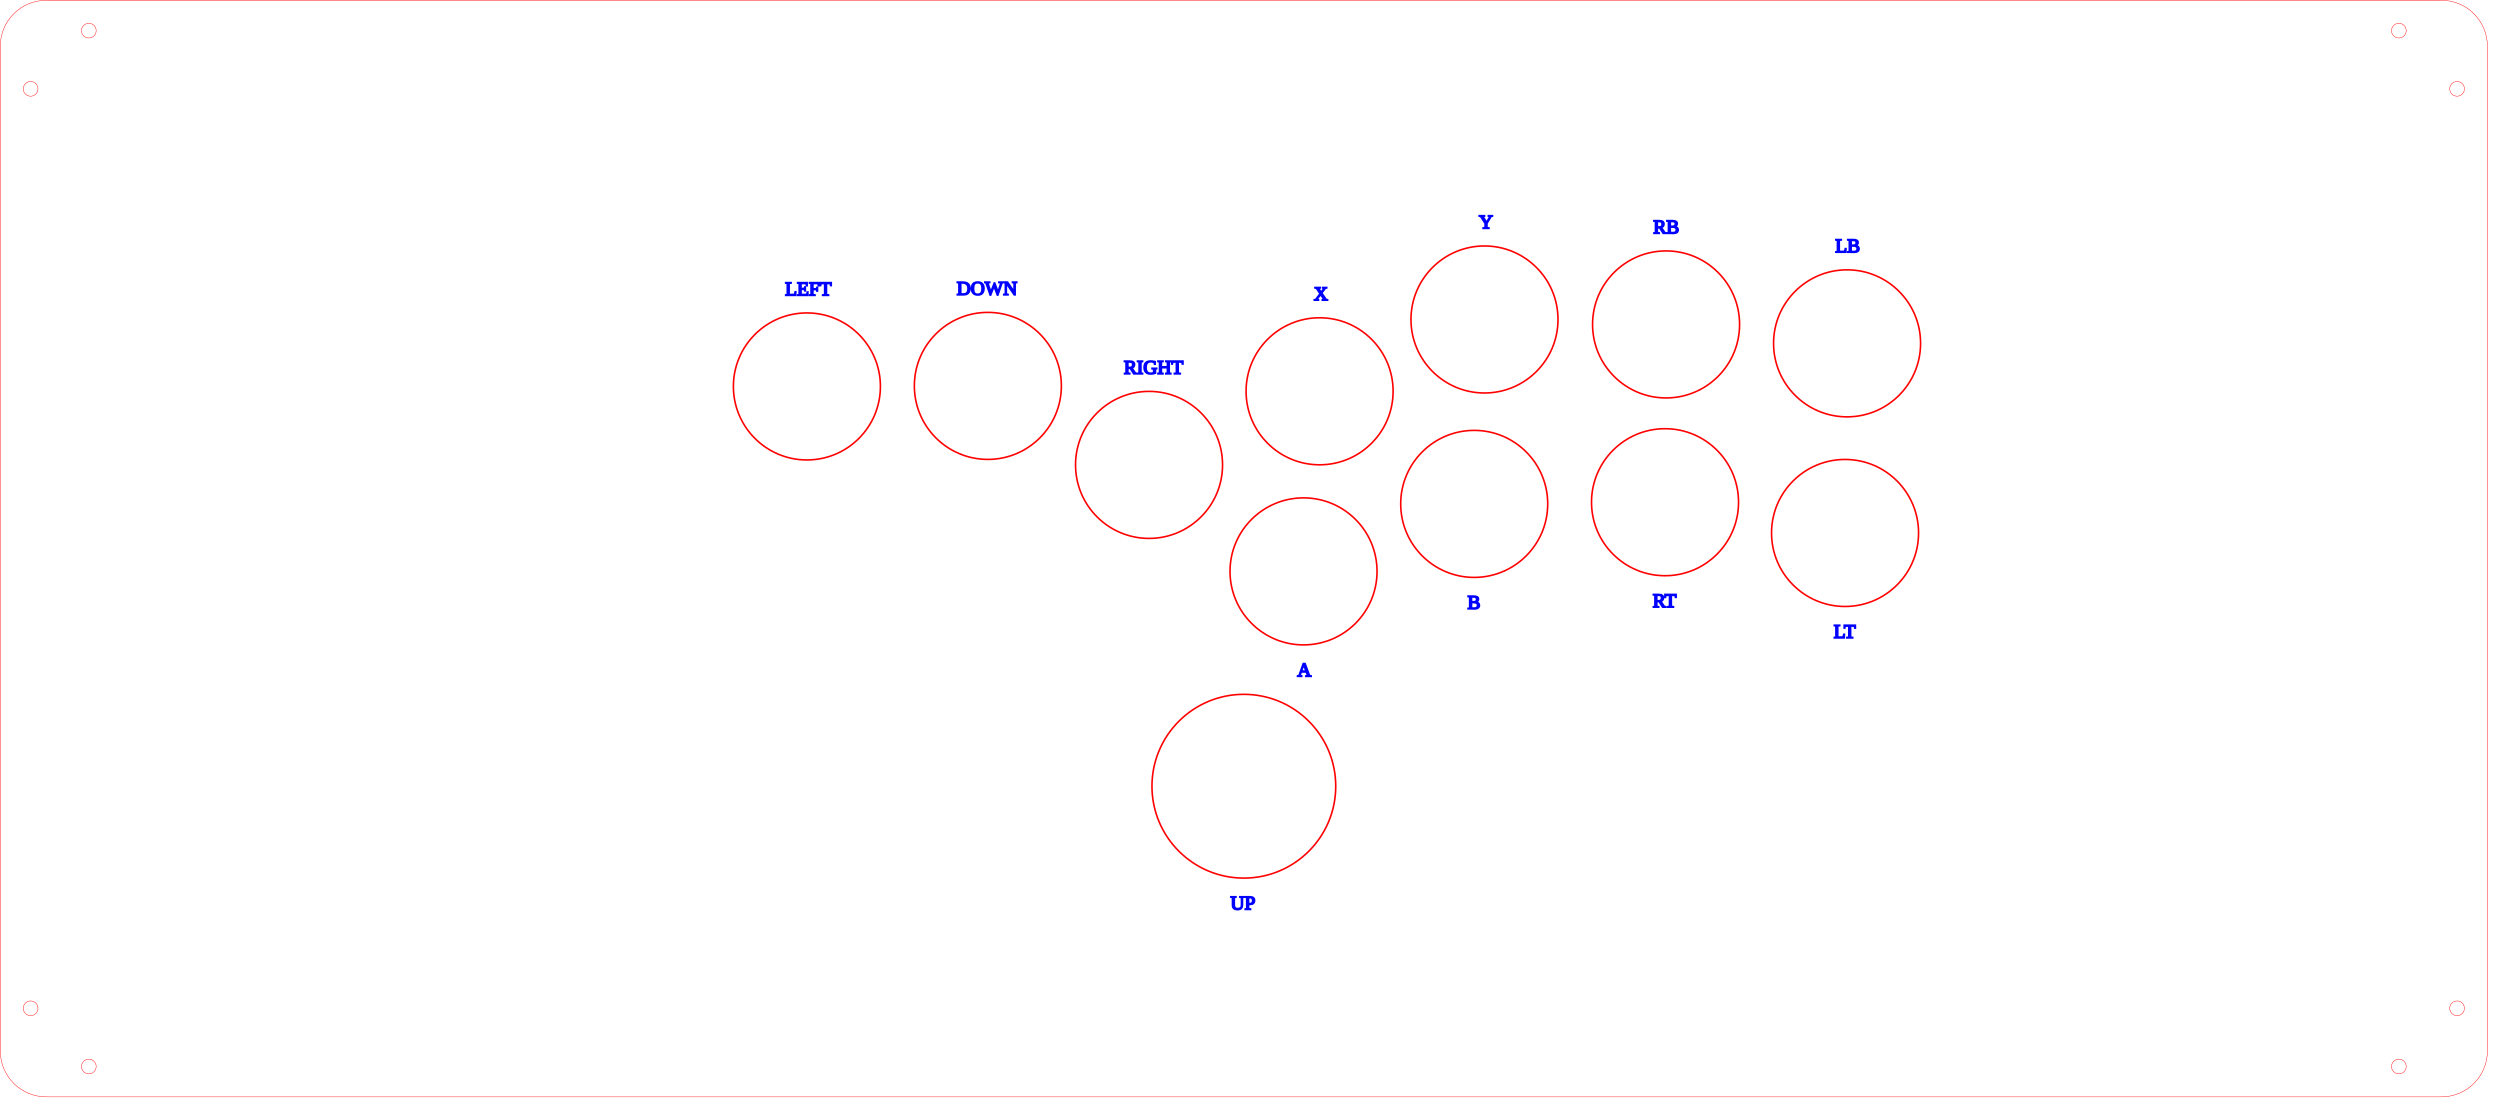
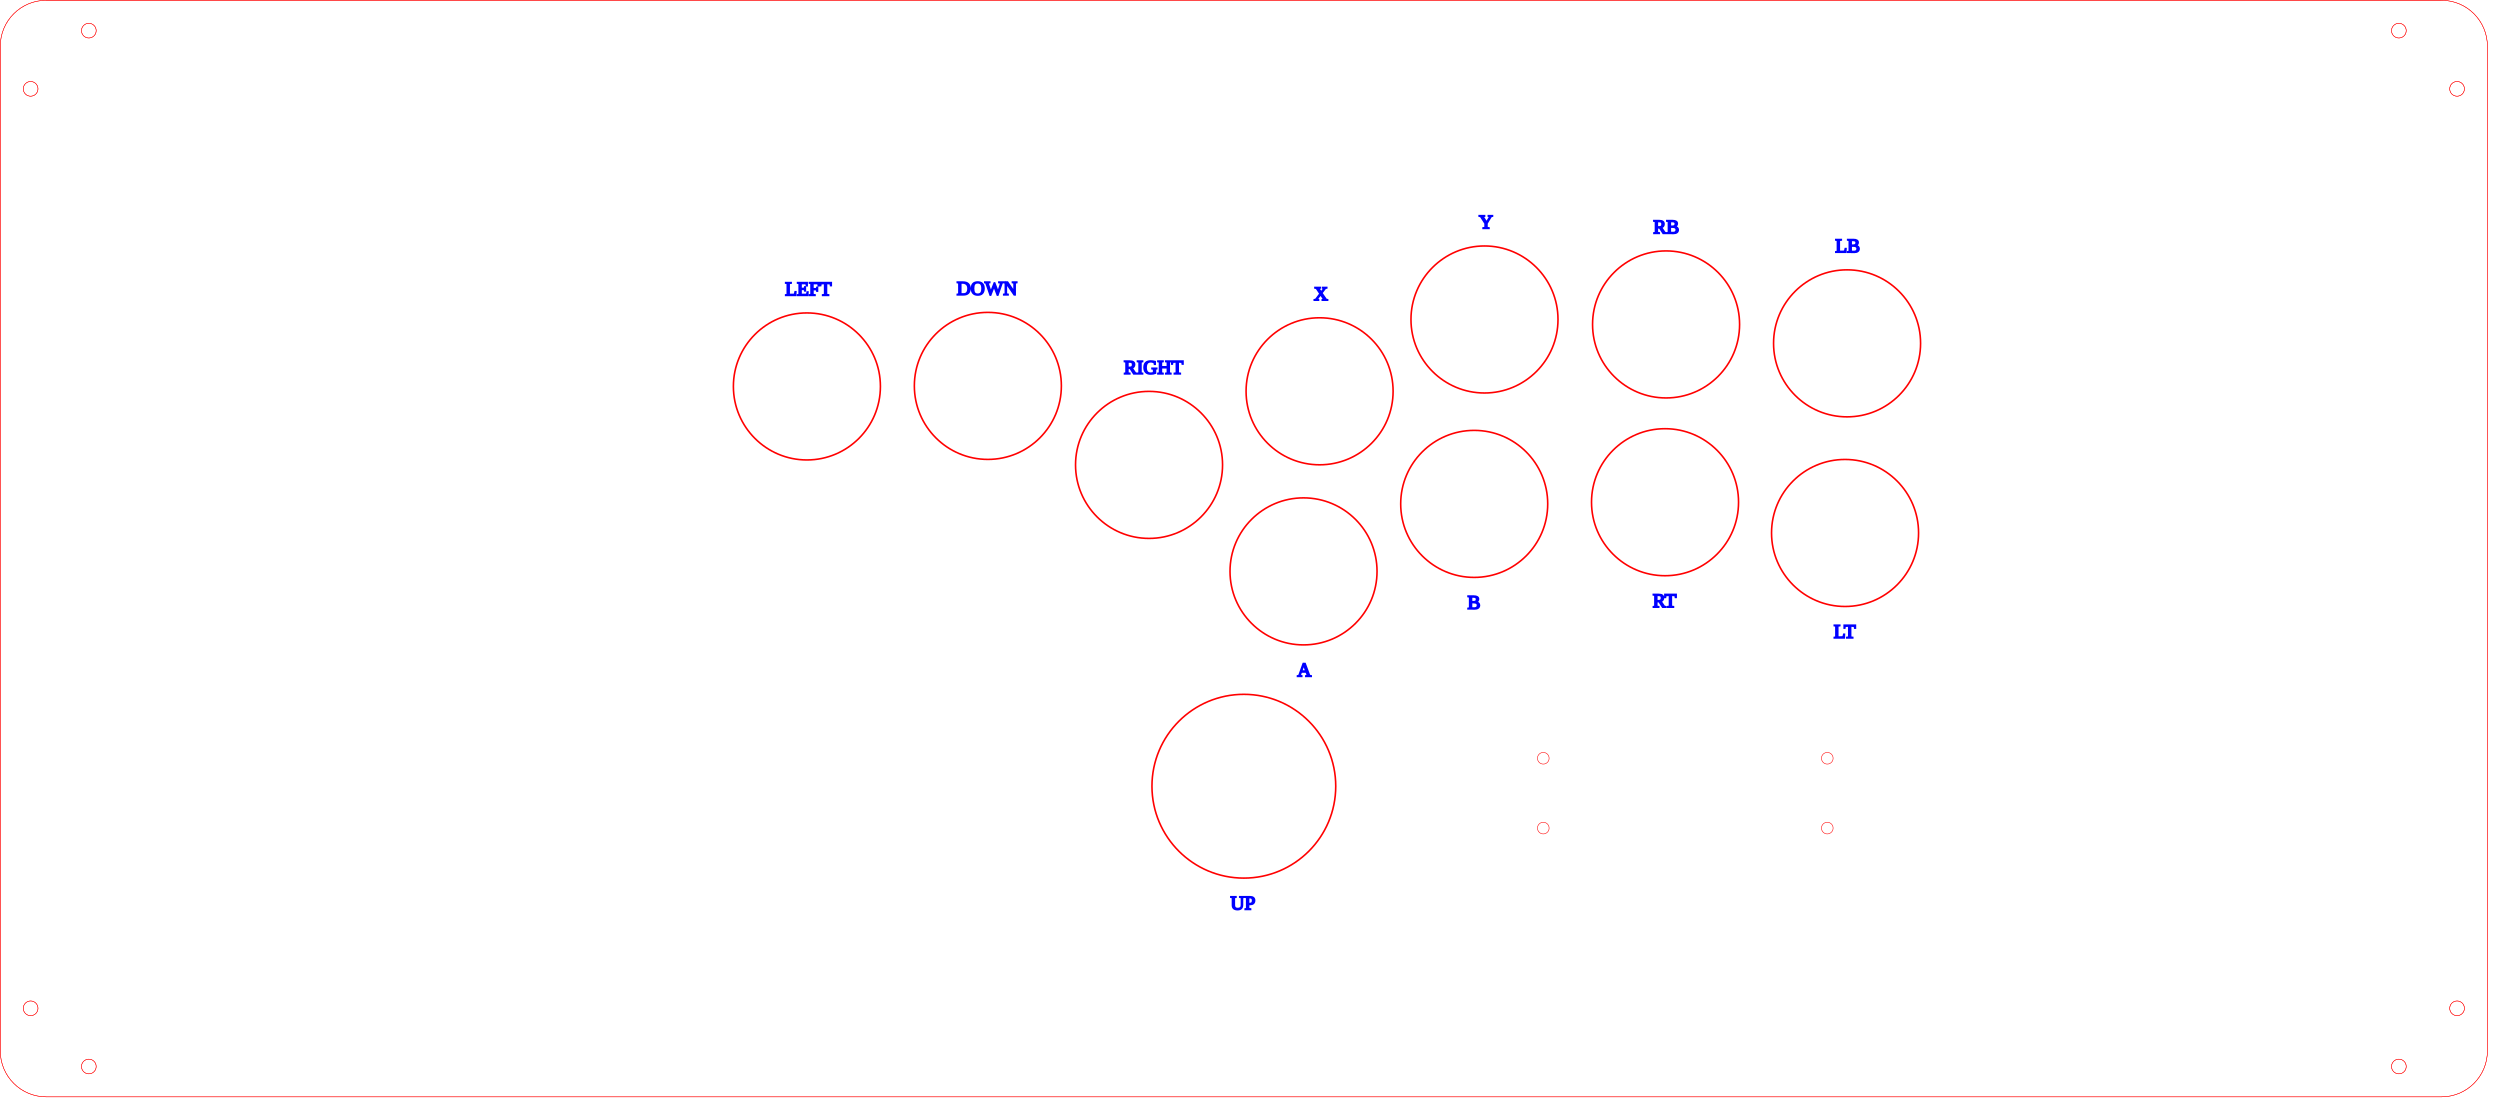
<svg xmlns="http://www.w3.org/2000/svg" xml:space="preserve" id="svg6881" preserveAspectRatio="xMidYMid" version="1.1" viewBox="0 0 408.1 181.096" height="181.096mm" width="408.1mm">
  <defs id="defs6885">
    <clipPath clipPathUnits="userSpaceOnUse" id="clipPath1748">
      <path style="display:inline;fill:#000000;stroke-width:0.1" d="m -242.065,118.759 -21.447,-28.211 -6.664,6.191 25.613,107.458 60.916,-0.897 18.499,-20.426 14.12,-9.978 -4.306,-36.534 -47.898,-27.557 z" id="path1750" />
    </clipPath>
  </defs>
  <g id="g2790" style="display:none;vector-effect:non-scaling-stroke;fill:none;stroke:#000000;stroke-width:0.265;stroke-dasharray:none;-inkscape-stroke:hairline" transform="translate(-11.44061,-82.48767)">
    <g id="g2849" transform="translate(-177.5868,-12.62469)" style="display:inline;vector-effect:non-scaling-stroke;stroke-width:0.265;stroke-dasharray:none;-inkscape-stroke:hairline">
      <path d="m -3142.288,869.515 a 45.354,45.354 0 0 0 -90.709,0 45.354,45.354 0 0 0 90.709,0 z" style="display:none;vector-effect:non-scaling-stroke;fill:none;stroke:#ff0000;stroke-width:1;stroke-dasharray:none;-inkscape-stroke:hairline" id="path2890-2-0" transform="matrix(0.2645833,0,0,0.2645833,1225.566,-118.3967)" />
      <path d="m 364.169,111.662 a 12,12 0 0 0 -24,0 12,12 0 0 0 24,0 z" style="display:none;vector-effect:non-scaling-stroke;fill:none;stroke:#ff0000;stroke-width:0.265;stroke-dasharray:none;-inkscape-stroke:hairline" id="path2890-2-0-2" />
      <path d="m -3142.288,869.515 a 45.354,45.354 0 0 0 -90.709,0 45.354,45.354 0 0 0 90.709,0 z" style="vector-effect:non-scaling-stroke;fill:none;stroke:#ff0000;stroke-width:1;stroke-dasharray:none;-inkscape-stroke:hairline" id="path2890-2-0-4" transform="matrix(0.2645833,0,0,0.2645833,1165.566,-118.3967)" />
      <path d="m 364.169,111.662 a 12,12 0 0 0 -24,0 12,12 0 0 0 24,0 z" style="vector-effect:non-scaling-stroke;fill:none;stroke:#ff0000;stroke-width:0.265;stroke-dasharray:none;-inkscape-stroke:hairline" id="path2890-2-0-2-4" transform="translate(-60)" />
      <path d="m 274.169,111.662 a 12,12 0 0 0 -24,0 12,12 0 0 0 24,0 z" style="vector-effect:non-scaling-stroke;fill:none;stroke:#ff0000;stroke-width:0.265;stroke-dasharray:none;-inkscape-stroke:hairline" id="path2890-2-0-4-9" />
      <path d="m 244.169,111.662 a 12,12 0 0 0 -24,0 12,12 0 0 0 24,0 z" style="vector-effect:non-scaling-stroke;fill:none;stroke:#ff0000;stroke-width:0.265;stroke-dasharray:none;-inkscape-stroke:hairline" id="path2890-2-0-2-4-1" />
    </g>
    <g id="g401" style="display:inline;vector-effect:non-scaling-stroke;fill:none;stroke:#000000;stroke-width:0.265;stroke-dasharray:none;-inkscape-stroke:hairline" transform="translate(356.2262,-13.83901)">
      <path d="m 29.74,112.85 a 10.675,10.677 0 0 0 -21.35,0 10.675,10.677 0 0 0 21.35,0 z" style="vector-effect:non-scaling-stroke;fill:none;stroke:#ff0000;stroke-width:0.265;stroke-dasharray:none;-inkscape-stroke:hairline" id="path2890-2-0-2-4-1-8" />
      <ellipse style="display:inline;vector-effect:non-scaling-stroke;fill:none;stroke:#ff0000;stroke-width:0.265;stroke-dasharray:none;stroke-opacity:1;-inkscape-stroke:hairline" id="path838-8-3-5" cx="28.566" cy="124.852" rx="1.7" ry="1.7" />
      <ellipse style="display:inline;vector-effect:non-scaling-stroke;fill:none;stroke:#ff0000;stroke-width:0.265;stroke-dasharray:none;stroke-opacity:1;-inkscape-stroke:hairline" id="path838-8-3-5-4-2" cx="9.566" cy="100.852" rx="1.7" ry="1.7" />
    </g>
-     <rect style="vector-effect:non-scaling-stroke;fill:none;stroke:#ff0000;stroke-width:0.265;stroke-dasharray:none;stroke-opacity:1;-inkscape-stroke:hairline" id="rect5993" width="362.01" height="33" x="33.483" y="82.538" />
+     <rect style="display:none;vector-effect:non-scaling-stroke;fill:none;stroke:#ff0000;stroke-width:0.265;stroke-dasharray:none;stroke-opacity:1;-inkscape-stroke:hairline" id="rect5993" width="362.01" height="33" x="33.483" y="82.538" />
  </g>
-   <g id="g12668" transform="translate(-590.9542,0.0500001)" style="display:none;vector-effect:non-scaling-stroke;fill:none;fill-opacity:1;fill-rule:evenodd;stroke-width:0.265;stroke-dasharray:none;-inkscape-stroke:hairline">
+   <g id="g12668" transform="translate(-590.9542,0.0500001)" style="display:inline;vector-effect:non-scaling-stroke;fill:none;fill-opacity:1;fill-rule:evenodd;stroke-width:0.265;stroke-dasharray:none;-inkscape-stroke:hairline">
    <rect style="vector-effect:non-scaling-stroke;fill:none;fill-opacity:1;fill-rule:evenodd;stroke:#ff0000;stroke-width:0.265;stroke-dasharray:none;-inkscape-stroke:hairline" id="rect12606" width="406" height="179" x="591" y="-5.1409003e-08" rx="7.5" ry="7.5" />
    <circle style="display:inline;vector-effect:non-scaling-stroke;fill:none;fill-opacity:1;fill-rule:evenodd;stroke:#ff0000;stroke-width:0.265;stroke-dasharray:none;stroke-opacity:1;-inkscape-stroke:hairline" id="circle12652" cx="595.955" cy="164.546" r="1.2" transform="translate(-1.1666667e-5)" />
    <circle style="display:inline;vector-effect:non-scaling-stroke;fill:none;fill-opacity:1;fill-rule:evenodd;stroke:#ff0000;stroke-width:0.265;stroke-dasharray:none;stroke-opacity:1;-inkscape-stroke:hairline" id="circle12654" cx="595.955" cy="14.454" r="1.2" transform="translate(-1.1666667e-5)" />
    <circle style="display:inline;vector-effect:non-scaling-stroke;fill:none;fill-opacity:1;fill-rule:evenodd;stroke:#ff0000;stroke-width:0.265;stroke-dasharray:none;stroke-opacity:1;-inkscape-stroke:hairline" id="circle12656" cx="982.545" cy="4.954" r="1.2" transform="translate(-1.1666667e-5)" />
    <circle style="display:inline;vector-effect:non-scaling-stroke;fill:none;fill-opacity:1;fill-rule:evenodd;stroke:#ff0000;stroke-width:0.265;stroke-dasharray:none;stroke-opacity:1;-inkscape-stroke:hairline" id="circle12658" cx="605.455" cy="4.954" r="1.2" />
    <circle style="display:inline;vector-effect:non-scaling-stroke;fill:none;fill-opacity:1;fill-rule:evenodd;stroke:#ff0000;stroke-width:0.265;stroke-dasharray:none;stroke-opacity:1;-inkscape-stroke:hairline" id="circle12660" cx="982.546" cy="174.046" r="1.2" transform="translate(-1.1666667e-5)" />
    <circle style="display:inline;vector-effect:non-scaling-stroke;fill:none;fill-opacity:1;fill-rule:evenodd;stroke:#ff0000;stroke-width:0.265;stroke-dasharray:none;stroke-opacity:1;-inkscape-stroke:hairline" id="circle12662" cx="605.455" cy="174.046" r="1.2" />
    <circle style="display:inline;vector-effect:non-scaling-stroke;fill:none;fill-opacity:1;fill-rule:evenodd;stroke:#ff0000;stroke-width:0.265;stroke-dasharray:none;stroke-opacity:1;-inkscape-stroke:hairline" id="circle12664" cx="992.046" cy="164.546" r="1.2" />
    <circle style="display:inline;vector-effect:non-scaling-stroke;fill:none;fill-opacity:1;fill-rule:evenodd;stroke:#ff0000;stroke-width:0.265;stroke-dasharray:none;stroke-opacity:1;-inkscape-stroke:hairline" id="circle12666" cx="992.046" cy="14.454" r="1.2" />
-     <g id="g1155" transform="matrix(0,-0.7916666,0.7916666,0,823.7038,660.9004)" style="vector-effect:non-scaling-stroke;stroke-width:0.334;stroke-dasharray:none;-inkscape-stroke:hairline">
-       <circle style="display:inline;vector-effect:non-scaling-stroke;fill:none;fill-opacity:1;fill-rule:evenodd;stroke:#ff0000;stroke-width:0.334;stroke-dasharray:none;stroke-opacity:1;-inkscape-stroke:hairline" id="circle1152" cx="678.533" cy="85.184" r="1.2" />
-       <circle style="display:inline;vector-effect:non-scaling-stroke;fill:none;fill-opacity:1;fill-rule:evenodd;stroke:#ff0000;stroke-width:0.334;stroke-dasharray:none;stroke-opacity:1;-inkscape-stroke:hairline" id="circle1485" cx="664.133" cy="85.184" r="1.2" />
-       <circle style="display:inline;vector-effect:non-scaling-stroke;fill:none;fill-opacity:1;fill-rule:evenodd;stroke:#ff0000;stroke-width:0.334;stroke-dasharray:none;stroke-opacity:1;-inkscape-stroke:hairline" id="circle1765" cx="678.533" cy="24.224" r="1.2" />
-       <circle style="display:inline;vector-effect:non-scaling-stroke;fill:none;fill-opacity:1;fill-rule:evenodd;stroke:#ff0000;stroke-width:0.334;stroke-dasharray:none;stroke-opacity:1;-inkscape-stroke:hairline" id="circle1767" cx="664.133" cy="24.224" r="1.2" />
-       <circle style="display:none;vector-effect:non-scaling-stroke;fill:none;fill-opacity:1;fill-rule:evenodd;stroke:#ff0000;stroke-width:0.334;stroke-dasharray:none;stroke-opacity:1;-inkscape-stroke:hairline" id="circle2168" cx="671.333" cy="24.224" r="1.2" />
+     <g id="g1155-3" transform="matrix(0,-0.7916666,0.7916666,0,823.7041,660.9004)" style="display:inline;vector-effect:non-scaling-stroke;fill:none;fill-opacity:1;fill-rule:evenodd;stroke-width:0.334;stroke-dasharray:none;-inkscape-stroke:hairline">
+       <circle style="display:inline;vector-effect:non-scaling-stroke;fill:none;fill-opacity:1;fill-rule:evenodd;stroke:#ff0000;stroke-width:0.334;stroke-dasharray:none;stroke-opacity:1;-inkscape-stroke:hairline" id="circle1152-6" cx="678.533" cy="82.784" r="1.2" />
+       <circle style="display:inline;vector-effect:non-scaling-stroke;fill:none;fill-opacity:1;fill-rule:evenodd;stroke:#ff0000;stroke-width:0.334;stroke-dasharray:none;stroke-opacity:1;-inkscape-stroke:hairline" id="circle1485-7" cx="664.133" cy="82.784" r="1.2" />
+       <circle style="display:inline;vector-effect:non-scaling-stroke;fill:none;fill-opacity:1;fill-rule:evenodd;stroke:#ff0000;stroke-width:0.334;stroke-dasharray:none;stroke-opacity:1;-inkscape-stroke:hairline" id="circle1765-5" cx="678.533" cy="24.224" r="1.2" />
+       <circle style="display:inline;vector-effect:non-scaling-stroke;fill:none;fill-opacity:1;fill-rule:evenodd;stroke:#ff0000;stroke-width:0.334;stroke-dasharray:none;stroke-opacity:1;-inkscape-stroke:hairline" id="circle1767-3" cx="664.133" cy="24.224" r="1.2" />
+       <circle style="display:none;vector-effect:non-scaling-stroke;fill:none;fill-opacity:1;fill-rule:evenodd;stroke:#ff0000;stroke-width:0.334;stroke-dasharray:none;stroke-opacity:1;-inkscape-stroke:hairline" id="circle2168-5" cx="671.333" cy="24.224" r="1.2" />
    </g>
  </g>
  <g id="g264" transform="translate(-590.9497,0.0500001)" style="display:none;vector-effect:non-scaling-stroke;stroke-width:0.265;stroke-dasharray:none;-inkscape-stroke:hairline">
    <rect style="display:none;vector-effect:non-scaling-stroke;fill:none;fill-opacity:1;fill-rule:evenodd;stroke:#ff0000;stroke-width:0.265;stroke-dasharray:none;-inkscape-stroke:hairline" id="rect4792" width="390.006" height="163.006" x="598.997" y="7.997" rx="7.5" ry="7.5" transform="translate(1.125e-6)" />
    <rect style="vector-effect:non-scaling-stroke;fill:none;stroke:#ff0000;stroke-width:0.265;stroke-dasharray:none;-inkscape-stroke:hairline" id="rect372" width="406" height="179" x="591" y="-5.1409003e-08" rx="7.5" ry="7.5" />
    <g id="g2122-5" transform="translate(18.45759,-12.65129)" style="display:none;vector-effect:non-scaling-stroke;stroke-width:0.265;stroke-dasharray:none;-inkscape-stroke:hairline">
      <path d="M 773.742,35.901 V 23.251 h -0.8 V 22.651 h -13.85 v 0.6 h -0.8 v 12.65 h 0.8 v 0.6 h 13.85 v -0.6 z" style="vector-effect:non-scaling-stroke;fill:none;stroke:#ff0000;stroke-width:0.265;stroke-dasharray:none;stroke-opacity:1;-inkscape-stroke:hairline" id="path408-3-6-6" />
      <path d="M 754.692,35.901 V 23.251 h -0.8 V 22.651 h -13.85 v 0.6 h -0.8 v 12.65 h 0.8 v 0.6 h 13.85 v -0.6 z" style="vector-effect:non-scaling-stroke;fill:none;stroke:#ff0000;stroke-width:0.265;stroke-dasharray:none;stroke-opacity:1;-inkscape-stroke:hairline" id="path408-3-2" />
      <path d="m 720.992,23.251 h -0.8 v 12.65 h 0.8 v 0.6 h 13.85 v -0.6 h 0.8 V 23.251 h -0.8 V 22.651 h -13.85 z" style="vector-effect:non-scaling-stroke;fill:none;stroke:#ff0000;stroke-width:0.265;stroke-dasharray:none;stroke-opacity:1;-inkscape-stroke:hairline" id="path392-9" />
      <path d="M 830.891,35.901 V 23.251 h -0.8 V 22.651 h -13.85 v 0.6 h -0.8 v 12.65 h 0.8 v 0.6 h 13.85 v -0.6 z" style="vector-effect:non-scaling-stroke;fill:none;stroke:#ff0000;stroke-width:0.265;stroke-dasharray:none;stroke-opacity:1;-inkscape-stroke:hairline" id="path408-3-6-7-1" />
      <path d="M 811.842,35.901 V 23.251 h -0.8 V 22.651 h -13.85 v 0.6 h -0.8 v 12.65 h 0.8 v 0.6 h 13.85 v -0.6 z" style="vector-effect:non-scaling-stroke;fill:none;stroke:#ff0000;stroke-width:0.265;stroke-dasharray:none;stroke-opacity:1;-inkscape-stroke:hairline" id="path408-3-5-2" />
      <path d="m 778.142,23.251 h -0.8 v 12.65 h 0.8 v 0.6 h 13.85 v -0.6 h 0.8 V 23.251 h -0.8 V 22.651 h -13.85 z" style="vector-effect:non-scaling-stroke;fill:none;stroke:#ff0000;stroke-width:0.265;stroke-dasharray:none;stroke-opacity:1;-inkscape-stroke:hairline" id="path392-3-7" />
    </g>
    <g id="g2894-3-6" transform="matrix(0.2645833,0,0,0.2645833,588.5936,-118.3467)" style="display:inline;vector-effect:non-scaling-stroke;fill:none;fill-opacity:1;fill-rule:evenodd;stroke-width:1;stroke-dasharray:none;-inkscape-stroke:hairline">
      <path d="m 858.515,799.631 a 45.354,45.354 0 0 0 -90.709,0 45.354,45.354 0 0 0 90.709,0 z" style="display:inline;vector-effect:non-scaling-stroke;fill:none;fill-opacity:1;fill-rule:evenodd;stroke:#ff0000;stroke-width:1;stroke-dasharray:none;-inkscape-stroke:hairline" id="path2870-3-2" />
      <path d="m 963.817,757.994 a 45.354,45.354 0 0 0 -90.709,0 45.354,45.354 0 0 0 90.709,0 z" style="display:inline;vector-effect:non-scaling-stroke;fill:none;fill-opacity:1;fill-rule:evenodd;stroke:#ff0000;stroke-width:1;stroke-dasharray:none;-inkscape-stroke:hairline" id="path2872-0-9" />
      <path d="m 1192.621,775.931 a 45.354,45.354 0 0 0 -90.709,0 45.354,45.354 0 0 0 90.709,0 z" style="display:inline;vector-effect:non-scaling-stroke;fill:none;fill-opacity:1;fill-rule:evenodd;stroke:#ff0000;stroke-width:1;stroke-dasharray:none;-inkscape-stroke:hairline" id="path2874-8-1" />
      <path d="m 1193.865,658.938 a 45.354,45.354 0 0 0 -90.709,0 45.354,45.354 0 0 0 90.709,0 z" style="display:inline;vector-effect:non-scaling-stroke;fill:none;fill-opacity:1;fill-rule:evenodd;stroke:#ff0000;stroke-width:1;stroke-dasharray:none;-inkscape-stroke:hairline" id="path2876-8-2" />
      <path d="m 1082.194,647.269 a 45.354,45.354 0 0 0 -90.709,0 45.354,45.354 0 0 0 90.709,0 z" style="display:inline;vector-effect:non-scaling-stroke;fill:none;fill-opacity:1;fill-rule:evenodd;stroke:#ff0000;stroke-width:1;stroke-dasharray:none;-inkscape-stroke:hairline" id="path2878-6-7" />
      <path d="m 970.16,644.216 a 45.354,45.354 0 0 0 -90.709,0 45.354,45.354 0 0 0 90.709,0 z" style="display:inline;vector-effect:non-scaling-stroke;fill:none;fill-opacity:1;fill-rule:evenodd;stroke:#ff0000;stroke-width:1;stroke-dasharray:none;-inkscape-stroke:hairline" id="path2880-0-0" />
      <path d="m 868.423,688.519 a 45.354,45.354 0 0 0 -90.709,0 45.354,45.354 0 0 0 90.709,0 z" style="display:inline;vector-effect:non-scaling-stroke;fill:none;fill-opacity:1;fill-rule:evenodd;stroke:#ff0000;stroke-width:1;stroke-dasharray:none;-inkscape-stroke:hairline" id="path2882-0-9" />
      <path d="m 763.205,733.935 a 45.354,45.354 0 0 0 -90.709,0 45.354,45.354 0 0 0 90.709,0 z" style="display:inline;vector-effect:non-scaling-stroke;fill:none;fill-opacity:1;fill-rule:evenodd;stroke:#ff0000;stroke-width:1;stroke-dasharray:none;-inkscape-stroke:hairline" id="path2884-5-3" />
      <path d="m 663.758,685.193 a 45.354,45.354 0 0 0 -90.709,0 45.354,45.354 0 0 0 90.709,0 z" style="display:inline;vector-effect:non-scaling-stroke;fill:none;fill-opacity:1;fill-rule:evenodd;stroke:#ff0000;stroke-width:1;stroke-dasharray:none;-inkscape-stroke:hairline" id="path2886-3-6" />
      <path d="m 552.111,685.529 a 45.354,45.354 0 0 0 -90.709,0 45.354,45.354 0 0 0 90.709,0 z" style="display:inline;vector-effect:non-scaling-stroke;fill:none;fill-opacity:1;fill-rule:evenodd;stroke:#ff0000;stroke-width:1;stroke-dasharray:none;-inkscape-stroke:hairline" id="path2888-8-0" />
      <path d="m 1081.552,756.954 a 45.354,45.354 0 0 0 -90.709,0 45.354,45.354 0 0 0 90.709,0 z" style="display:inline;vector-effect:non-scaling-stroke;fill:none;fill-opacity:1;fill-rule:evenodd;stroke:#ff0000;stroke-width:1;stroke-dasharray:none;-inkscape-stroke:hairline" id="path2890-2-6" />
      <path d="m 833.033,932.181 a 56.693,56.693 0 0 0 -113.386,0 56.693,56.693 0 0 0 113.386,0 z" style="display:inline;vector-effect:non-scaling-stroke;fill:none;fill-opacity:1;fill-rule:evenodd;stroke:#ff0000;stroke-width:1;stroke-dasharray:none;-inkscape-stroke:hairline" id="path2892-2-2" />
    </g>
    <circle style="display:inline;vector-effect:non-scaling-stroke;fill:none;fill-opacity:1;fill-rule:evenodd;stroke:#ff0000;stroke-width:0.265;stroke-dasharray:none;stroke-opacity:1;-inkscape-stroke:hairline" id="circle5123" cx="992.046" cy="164.546" r="2.458" transform="translate(-0.00454167)" />
    <circle style="display:inline;vector-effect:non-scaling-stroke;fill:none;fill-opacity:1;fill-rule:evenodd;stroke:#ff0000;stroke-width:0.265;stroke-dasharray:none;stroke-opacity:1;-inkscape-stroke:hairline" id="circle5123-3" cx="992.046" cy="14.454" r="2.458" transform="translate(-0.00454167)" />
    <circle style="display:inline;vector-effect:non-scaling-stroke;fill:none;fill-opacity:1;fill-rule:evenodd;stroke:#ff0000;stroke-width:0.265;stroke-dasharray:none;stroke-opacity:1;-inkscape-stroke:hairline" id="circle6011" cx="982.546" cy="4.954" r="2.458" transform="matrix(-1,0,0,1,1587.996,3.9166666e-8)" />
    <circle style="display:inline;vector-effect:non-scaling-stroke;fill:none;fill-opacity:1;fill-rule:evenodd;stroke:#ff0000;stroke-width:0.265;stroke-dasharray:none;stroke-opacity:1;-inkscape-stroke:hairline" id="circle497" cx="605.455" cy="4.954" r="2.458" transform="matrix(-1,0,0,1,1587.996,3.9166666e-8)" />
    <circle style="display:inline;vector-effect:non-scaling-stroke;fill:none;fill-opacity:1;fill-rule:evenodd;stroke:#ff0000;stroke-width:0.265;stroke-dasharray:none;stroke-opacity:1;-inkscape-stroke:hairline" id="circle3695" cx="595.955" cy="164.546" r="2.458" transform="translate(-0.00454167)" />
    <circle style="display:inline;vector-effect:non-scaling-stroke;fill:none;fill-opacity:1;fill-rule:evenodd;stroke:#ff0000;stroke-width:0.265;stroke-dasharray:none;stroke-opacity:1;-inkscape-stroke:hairline" id="ellipse252-4-3" cx="595.955" cy="14.454" r="2.458" transform="translate(-0.00454167)" />
    <circle style="display:inline;vector-effect:non-scaling-stroke;fill:none;fill-opacity:1;fill-rule:evenodd;stroke:#ff0000;stroke-width:0.265;stroke-dasharray:none;stroke-opacity:1;-inkscape-stroke:hairline" id="circle4478" cx="982.546" cy="174.046" r="2.458" transform="translate(-0.00454167)" />
    <circle style="display:inline;vector-effect:non-scaling-stroke;fill:none;fill-opacity:1;fill-rule:evenodd;stroke:#ff0000;stroke-width:0.265;stroke-dasharray:none;stroke-opacity:1;-inkscape-stroke:hairline" id="circle4937" cx="605.455" cy="174.046" r="2.458" transform="translate(-0.00454167)" />
  </g>
  <g id="g264-3" transform="translate(-590.9542,0.0500001)" style="display:inline;vector-effect:non-scaling-stroke;fill:none;fill-opacity:1;fill-rule:evenodd;stroke-width:0.265;stroke-dasharray:none;-inkscape-stroke:hairline">
    <circle style="display:none;vector-effect:non-scaling-stroke;fill:none;fill-opacity:1;fill-rule:evenodd;stroke:#ff0000;stroke-width:0.265;stroke-dasharray:none;stroke-opacity:1;-inkscape-stroke:hairline" id="circle5770" cx="990.8" cy="172.8" r="2.9" />
    <circle style="display:none;vector-effect:non-scaling-stroke;fill:none;fill-opacity:1;fill-rule:evenodd;stroke:#ff0000;stroke-width:0.265;stroke-dasharray:none;stroke-opacity:1;-inkscape-stroke:hairline" id="circle5275" cx="597.2" cy="172.8" r="2.9" transform="translate(-1.1666667e-5)" />
    <circle style="display:none;vector-effect:non-scaling-stroke;fill:none;fill-opacity:1;fill-rule:evenodd;stroke:#ff0000;stroke-width:0.265;stroke-dasharray:none;stroke-opacity:1;-inkscape-stroke:hairline" id="circle5551" cx="990.8" cy="6.2" r="2.9" />
    <rect style="display:none;vector-effect:non-scaling-stroke;fill:none;fill-opacity:1;fill-rule:evenodd;stroke:#ff0000;stroke-width:0.265;stroke-dasharray:none;-inkscape-stroke:hairline" id="rect1242" width="390.006" height="163.006" x="598.997" y="7.997" rx="7.5" ry="7.5" />
    <rect style="vector-effect:non-scaling-stroke;fill:none;fill-opacity:1;fill-rule:evenodd;stroke:#ff0000;stroke-width:0.265;stroke-dasharray:none;-inkscape-stroke:hairline" id="rect372-9" width="406" height="179" x="591" y="-5.1409003e-08" rx="7.5" ry="7.5" />
    <g id="g2894-3" transform="matrix(0.2645833,0,0,0.2645833,588.5936,-118.3467)" style="display:inline;vector-effect:non-scaling-stroke;fill:none;fill-opacity:1;fill-rule:evenodd;stroke-width:1;stroke-dasharray:none;-inkscape-stroke:hairline">
      <path d="m 858.515,799.631 a 45.354,45.354 0 0 0 -90.709,0 45.354,45.354 0 0 0 90.709,0 z" style="display:inline;vector-effect:non-scaling-stroke;fill:none;fill-opacity:1;fill-rule:evenodd;stroke:#ff0000;stroke-width:1;stroke-dasharray:none;-inkscape-stroke:hairline" id="path2870-3" />
      <path d="m 963.817,757.994 a 45.354,45.354 0 0 0 -90.709,0 45.354,45.354 0 0 0 90.709,0 z" style="display:inline;vector-effect:non-scaling-stroke;fill:none;fill-opacity:1;fill-rule:evenodd;stroke:#ff0000;stroke-width:1;stroke-dasharray:none;-inkscape-stroke:hairline" id="path2872-0" />
      <path d="m 1192.621,775.931 a 45.354,45.354 0 0 0 -90.709,0 45.354,45.354 0 0 0 90.709,0 z" style="display:inline;vector-effect:non-scaling-stroke;fill:none;fill-opacity:1;fill-rule:evenodd;stroke:#ff0000;stroke-width:1;stroke-dasharray:none;-inkscape-stroke:hairline" id="path2874-8" />
      <path d="m 1193.865,658.938 a 45.354,45.354 0 0 0 -90.709,0 45.354,45.354 0 0 0 90.709,0 z" style="display:inline;vector-effect:non-scaling-stroke;fill:none;fill-opacity:1;fill-rule:evenodd;stroke:#ff0000;stroke-width:1;stroke-dasharray:none;-inkscape-stroke:hairline" id="path2876-8" />
      <path d="m 1082.194,647.269 a 45.354,45.354 0 0 0 -90.709,0 45.354,45.354 0 0 0 90.709,0 z" style="display:inline;vector-effect:non-scaling-stroke;fill:none;fill-opacity:1;fill-rule:evenodd;stroke:#ff0000;stroke-width:1;stroke-dasharray:none;-inkscape-stroke:hairline" id="path2878-6" />
      <path d="m 970.16,644.216 a 45.354,45.354 0 0 0 -90.709,0 45.354,45.354 0 0 0 90.709,0 z" style="display:inline;vector-effect:non-scaling-stroke;fill:none;fill-opacity:1;fill-rule:evenodd;stroke:#ff0000;stroke-width:1;stroke-dasharray:none;-inkscape-stroke:hairline" id="path2880-0" />
      <path d="m 868.423,688.519 a 45.354,45.354 0 0 0 -90.709,0 45.354,45.354 0 0 0 90.709,0 z" style="display:inline;vector-effect:non-scaling-stroke;fill:none;fill-opacity:1;fill-rule:evenodd;stroke:#ff0000;stroke-width:1;stroke-dasharray:none;-inkscape-stroke:hairline" id="path2882-0" />
      <path d="m 763.205,733.935 a 45.354,45.354 0 0 0 -90.709,0 45.354,45.354 0 0 0 90.709,0 z" style="display:inline;vector-effect:non-scaling-stroke;fill:none;fill-opacity:1;fill-rule:evenodd;stroke:#ff0000;stroke-width:1;stroke-dasharray:none;-inkscape-stroke:hairline" id="path2884-5" />
      <path d="m 663.758,685.193 a 45.354,45.354 0 0 0 -90.709,0 45.354,45.354 0 0 0 90.709,0 z" style="display:inline;vector-effect:non-scaling-stroke;fill:none;fill-opacity:1;fill-rule:evenodd;stroke:#ff0000;stroke-width:1;stroke-dasharray:none;-inkscape-stroke:hairline" id="path2886-3" />
      <path d="m 552.111,685.529 a 45.354,45.354 0 0 0 -90.709,0 45.354,45.354 0 0 0 90.709,0 z" style="display:inline;vector-effect:non-scaling-stroke;fill:none;fill-opacity:1;fill-rule:evenodd;stroke:#ff0000;stroke-width:1;stroke-dasharray:none;-inkscape-stroke:hairline" id="path2888-8" />
      <path d="m 1081.552,756.954 a 45.354,45.354 0 0 0 -90.709,0 45.354,45.354 0 0 0 90.709,0 z" style="display:inline;vector-effect:non-scaling-stroke;fill:none;fill-opacity:1;fill-rule:evenodd;stroke:#ff0000;stroke-width:1;stroke-dasharray:none;-inkscape-stroke:hairline" id="path2890-2" />
      <path d="m 833.033,932.181 a 56.693,56.693 0 0 0 -113.386,0 56.693,56.693 0 0 0 113.386,0 z" style="display:inline;vector-effect:non-scaling-stroke;fill:none;fill-opacity:1;fill-rule:evenodd;stroke:#ff0000;stroke-width:1;stroke-dasharray:none;-inkscape-stroke:hairline" id="path2892-2" />
    </g>
    <g id="g2122" transform="translate(18.45759,-15.5686)" style="display:none;vector-effect:non-scaling-stroke;fill:none;fill-opacity:1;fill-rule:evenodd;stroke-width:0.265;stroke-dasharray:none;-inkscape-stroke:hairline">
      <g id="g3148" style="display:none;vector-effect:non-scaling-stroke;fill:none;fill-opacity:1;fill-rule:evenodd;stroke-width:0.265;stroke-dasharray:none;-inkscape-stroke:hairline">
        <path d="M 773.742,38.818 V 26.168 h -0.8 v -0.6 h -13.85 v 0.6 h -0.8 v 12.65 h 0.8 v 0.6 h 13.85 v -0.6 z" style="vector-effect:non-scaling-stroke;fill:none;fill-opacity:1;fill-rule:evenodd;stroke:#ff0000;stroke-width:0.265;stroke-dasharray:none;stroke-opacity:1;-inkscape-stroke:hairline" id="path408-3-6" />
        <path d="M 754.692,38.818 V 26.168 h -0.8 v -0.6 h -13.85 v 0.6 h -0.8 v 12.65 h 0.8 v 0.6 h 13.85 v -0.6 z" style="vector-effect:non-scaling-stroke;fill:none;fill-opacity:1;fill-rule:evenodd;stroke:#ff0000;stroke-width:0.265;stroke-dasharray:none;stroke-opacity:1;-inkscape-stroke:hairline" id="path408-3" />
        <path d="m 720.992,26.168 h -0.8 v 12.65 h 0.8 v 0.6 h 13.85 v -0.6 h 0.8 V 26.168 h -0.8 v -0.6 h -13.85 z" style="vector-effect:non-scaling-stroke;fill:none;fill-opacity:1;fill-rule:evenodd;stroke:#ff0000;stroke-width:0.265;stroke-dasharray:none;stroke-opacity:1;-inkscape-stroke:hairline" id="path392" />
        <path d="M 830.891,38.818 V 26.168 h -0.8 v -0.6 h -13.85 v 0.6 h -0.8 v 12.65 h 0.8 v 0.6 h 13.85 v -0.6 z" style="vector-effect:non-scaling-stroke;fill:none;fill-opacity:1;fill-rule:evenodd;stroke:#ff0000;stroke-width:0.265;stroke-dasharray:none;stroke-opacity:1;-inkscape-stroke:hairline" id="path408-3-6-7" />
        <path d="M 811.842,38.818 V 26.168 h -0.8 v -0.6 h -13.85 v 0.6 h -0.8 v 12.65 h 0.8 v 0.6 h 13.85 v -0.6 z" style="vector-effect:non-scaling-stroke;fill:none;fill-opacity:1;fill-rule:evenodd;stroke:#ff0000;stroke-width:0.265;stroke-dasharray:none;stroke-opacity:1;-inkscape-stroke:hairline" id="path408-3-5" />
        <path d="m 778.142,26.168 h -0.8 v 12.65 h 0.8 v 0.6 h 13.85 v -0.6 h 0.8 V 26.168 h -0.8 v -0.6 h -13.85 z" style="vector-effect:non-scaling-stroke;fill:none;fill-opacity:1;fill-rule:evenodd;stroke:#ff0000;stroke-width:0.265;stroke-dasharray:none;stroke-opacity:1;-inkscape-stroke:hairline" id="path392-3" />
      </g>
      <rect style="vector-effect:non-scaling-stroke;fill:none;fill-opacity:1;fill-rule:evenodd;stroke:#ff0000;stroke-width:0.265;stroke-dasharray:none;stroke-opacity:1;-inkscape-stroke:hairline" id="rect2926" width="114.299" height="17.454" x="718.392" y="23.766" />
    </g>
    <circle style="display:inline;vector-effect:non-scaling-stroke;fill:none;fill-opacity:1;fill-rule:evenodd;stroke:#ff0000;stroke-width:0.265;stroke-dasharray:none;stroke-opacity:1;-inkscape-stroke:hairline" id="circle7115" cx="595.955" cy="164.546" r="1.2" transform="translate(-1.1666667e-5)" />
    <circle style="display:inline;vector-effect:non-scaling-stroke;fill:none;fill-opacity:1;fill-rule:evenodd;stroke:#ff0000;stroke-width:0.265;stroke-dasharray:none;stroke-opacity:1;-inkscape-stroke:hairline" id="ellipse252-4" cx="595.955" cy="14.454" r="1.2" transform="translate(-1.1666667e-5)" />
    <circle style="display:inline;vector-effect:non-scaling-stroke;fill:none;fill-opacity:1;fill-rule:evenodd;stroke:#ff0000;stroke-width:0.265;stroke-dasharray:none;stroke-opacity:1;-inkscape-stroke:hairline" id="circle6802" cx="982.545" cy="4.954" r="1.2" transform="translate(-1.1666667e-5)" />
    <circle style="display:inline;vector-effect:non-scaling-stroke;fill:none;fill-opacity:1;fill-rule:evenodd;stroke:#ff0000;stroke-width:0.265;stroke-dasharray:none;stroke-opacity:1;-inkscape-stroke:hairline" id="circle2098" cx="605.455" cy="4.954" r="1.2" />
    <circle style="display:inline;vector-effect:non-scaling-stroke;fill:none;fill-opacity:1;fill-rule:evenodd;stroke:#ff0000;stroke-width:0.265;stroke-dasharray:none;stroke-opacity:1;-inkscape-stroke:hairline" id="circle7331" cx="982.546" cy="174.046" r="1.2" transform="translate(-1.1666667e-5)" />
    <circle style="display:inline;vector-effect:non-scaling-stroke;fill:none;fill-opacity:1;fill-rule:evenodd;stroke:#ff0000;stroke-width:0.265;stroke-dasharray:none;stroke-opacity:1;-inkscape-stroke:hairline" id="circle7230" cx="605.455" cy="174.046" r="1.2" />
    <circle style="display:inline;vector-effect:non-scaling-stroke;fill:none;fill-opacity:1;fill-rule:evenodd;stroke:#ff0000;stroke-width:0.265;stroke-dasharray:none;stroke-opacity:1;-inkscape-stroke:hairline" id="circle7436" cx="992.046" cy="164.546" r="1.2" />
    <circle style="display:inline;vector-effect:non-scaling-stroke;fill:none;fill-opacity:1;fill-rule:evenodd;stroke:#ff0000;stroke-width:0.265;stroke-dasharray:none;stroke-opacity:1;-inkscape-stroke:hairline" id="circle7640" cx="992.046" cy="14.454" r="1.2" />
  </g>
  <g id="g965" transform="translate(-590.9542,0.0500001)" style="display:none;vector-effect:non-scaling-stroke;fill:none;fill-opacity:1;fill-rule:evenodd;stroke-width:0.265;stroke-dasharray:none;-inkscape-stroke:hairline">
    <g id="g2743" style="display:inline;vector-effect:non-scaling-stroke;fill:none;fill-opacity:1;fill-rule:evenodd;stroke-width:0.265;stroke-dasharray:none;-inkscape-stroke:hairline" transform="matrix(-1,0,0,1,1588,2.7541667e-8)">
      <circle style="display:inline;vector-effect:non-scaling-stroke;fill:none;fill-opacity:1;fill-rule:evenodd;stroke:#ff0000;stroke-width:0.265;stroke-dasharray:none;stroke-opacity:1;-inkscape-stroke:hairline" id="circle8601" cx="605.455" cy="4.954" r="2.458" transform="translate(5.6250001e-6)" />
      <path style="display:inline;vector-effect:non-scaling-stroke;fill:none;fill-opacity:1;fill-rule:evenodd;stroke:#ff0000;stroke-width:0.265;stroke-dasharray:none;-inkscape-stroke:hairline" d="m 612.996,-1.264408e-7 -12,7.5031811e-8 L 600.996,17.312 c 0,-4.053 3.311,-7.316 7.423,-7.316 h 7.577 V 3 h -3 z" transform="translate(-1.1666667e-5)" id="path8603" />
    </g>
    <g id="g8605" transform="matrix(-1,0,0,1,1588,2.7541667e-8)" style="display:inline;vector-effect:non-scaling-stroke;fill:none;fill-opacity:1;fill-rule:evenodd;stroke-width:0.265;stroke-dasharray:none;-inkscape-stroke:hairline">
      <circle style="display:inline;vector-effect:non-scaling-stroke;fill:none;fill-opacity:1;fill-rule:evenodd;stroke:#ff0000;stroke-width:0.265;stroke-dasharray:none;stroke-opacity:1;-inkscape-stroke:hairline" id="circle8599" cx="982.546" cy="4.954" r="2.458" transform="translate(5.6250001e-6)" />
      <path style="display:inline;vector-effect:non-scaling-stroke;fill:none;fill-opacity:1;fill-rule:evenodd;stroke:#ff0000;stroke-width:0.265;stroke-dasharray:none;-inkscape-stroke:hairline" d="m 972.004,9.996 h 7.577 c 4.112,0 7.423,3.263 7.423,7.316 L 987.004,-5.1408989e-8 975.004,-1.264408e-7 975.004,3 h -3 z" transform="translate(-2.0833333e-5)" id="path2554" />
    </g>
    <g id="g8613" style="display:inline;vector-effect:non-scaling-stroke;stroke-width:0.265;stroke-dasharray:none;-inkscape-stroke:hairline">
      <circle style="display:inline;vector-effect:non-scaling-stroke;fill:none;fill-opacity:1;fill-rule:evenodd;stroke:#ff0000;stroke-width:0.265;stroke-dasharray:none;stroke-opacity:1;-inkscape-stroke:hairline" id="circle8607" cx="992.046" cy="164.546" r="2.458" />
      <circle style="display:inline;vector-effect:non-scaling-stroke;fill:none;fill-opacity:1;fill-rule:evenodd;stroke:#ff0000;stroke-width:0.265;stroke-dasharray:none;stroke-opacity:1;-inkscape-stroke:hairline" id="circle8609" cx="992.046" cy="14.454" r="2.458" />
      <path style="display:inline;vector-effect:non-scaling-stroke;fill:none;fill-opacity:1;fill-rule:evenodd;stroke:#ff0000;stroke-width:0.265;stroke-dasharray:none;-inkscape-stroke:hairline" d="m 987.004,179 h 2.496 c 4.155,0 7.5,-3.345 7.5,-7.5 V 7.5 c 0,-4.155 -3.345,-7.5 -7.5,-7.5 h -2.496 z" transform="translate(-1.1666667e-5)" id="path8611" />
    </g>
    <g id="g8621" style="display:inline;vector-effect:non-scaling-stroke;stroke-width:0.265;stroke-dasharray:none;-inkscape-stroke:hairline">
      <circle style="display:inline;vector-effect:non-scaling-stroke;fill:none;fill-opacity:1;fill-rule:evenodd;stroke:#ff0000;stroke-width:0.265;stroke-dasharray:none;stroke-opacity:1;-inkscape-stroke:hairline" id="circle8615" cx="982.546" cy="174.046" r="2.458" />
      <circle style="display:inline;vector-effect:non-scaling-stroke;fill:none;fill-opacity:1;fill-rule:evenodd;stroke:#ff0000;stroke-width:0.265;stroke-dasharray:none;stroke-opacity:1;-inkscape-stroke:hairline" id="circle8617" cx="605.455" cy="174.046" r="2.458" />
      <path style="display:inline;vector-effect:non-scaling-stroke;fill:none;fill-opacity:1;fill-rule:evenodd;stroke:#ff0000;stroke-width:0.265;stroke-dasharray:none;-inkscape-stroke:hairline" d="m 987.004,161.688 c 0,4.053 -3.311,7.316 -7.423,7.316 H 608.419 c -4.112,0 -7.423,-3.263 -7.423,-7.316 L 600.996,179 h 95.254 97.75 193.004 z" transform="translate(-1.1666667e-5)" id="path8619" />
    </g>
    <g id="g8629" style="display:inline;vector-effect:non-scaling-stroke;stroke-width:0.265;stroke-dasharray:none;-inkscape-stroke:hairline">
      <circle style="display:inline;vector-effect:non-scaling-stroke;fill:none;fill-opacity:1;fill-rule:evenodd;stroke:#ff0000;stroke-width:0.265;stroke-dasharray:none;stroke-opacity:1;-inkscape-stroke:hairline" id="circle8623" cx="595.955" cy="164.546" r="2.458" />
      <circle style="display:inline;vector-effect:non-scaling-stroke;fill:none;fill-opacity:1;fill-rule:evenodd;stroke:#ff0000;stroke-width:0.265;stroke-dasharray:none;stroke-opacity:1;-inkscape-stroke:hairline" id="circle8625" cx="595.955" cy="14.454" r="2.458" />
      <path style="display:inline;vector-effect:non-scaling-stroke;stroke:#ff0000;stroke-width:0.265;stroke-dasharray:none;-inkscape-stroke:hairline" d="m 600.996,-5.1408989e-8 h -2.496 c -4.155,-1.4e-14 -7.5,3.345 -7.5,7.5 V 171.5 c 0,4.155 3.345,7.5 7.5,7.5 h 2.496 z" id="path8627" />
    </g>
  </g>
  <g id="g4010" style="display:inline">
    <text xml:space="preserve" style="font-size:3.175px;vector-effect:non-scaling-stroke;fill:#0000ff;fill-opacity:1;stroke:#0000ff;stroke-width:0.265;stroke-dasharray:none;stroke-opacity:1;-inkscape-stroke:hairline" x="211.775" y="110.41" id="text3790">
      <tspan id="tspan3788" style="vector-effect:non-scaling-stroke;fill:#0000ff;fill-opacity:1;stroke:#0000ff;stroke-width:0.265;stroke-dasharray:none;stroke-opacity:1;-inkscape-stroke:hairline" x="211.775" y="110.41">A</tspan>
    </text>
    <text xml:space="preserve" style="font-size:3.175px;vector-effect:non-scaling-stroke;fill:#0000ff;fill-opacity:1;stroke:#0000ff;stroke-width:0.265;stroke-dasharray:none;stroke-opacity:1;-inkscape-stroke:hairline" x="239.549" y="99.389" id="text3794">
      <tspan id="tspan3792" style="vector-effect:non-scaling-stroke;fill:#0000ff;fill-opacity:1;stroke:#0000ff;stroke-width:0.265;stroke-dasharray:none;stroke-opacity:1;-inkscape-stroke:hairline" x="239.549" y="99.389">B</tspan>
    </text>
    <text xml:space="preserve" style="font-size:3.175px;vector-effect:non-scaling-stroke;fill:#0000ff;fill-opacity:1;stroke:#0000ff;stroke-width:0.265;stroke-dasharray:none;stroke-opacity:1;-inkscape-stroke:hairline" x="214.479" y="49.007" id="text3798">
      <tspan id="tspan3796" style="vector-effect:non-scaling-stroke;fill:#0000ff;fill-opacity:1;stroke:#0000ff;stroke-width:0.265;stroke-dasharray:none;stroke-opacity:1;-inkscape-stroke:hairline" x="214.479" y="49.007">X</tspan>
    </text>
    <text xml:space="preserve" style="font-size:3.175px;vector-effect:non-scaling-stroke;fill:#0000ff;fill-opacity:1;stroke:#0000ff;stroke-width:0.265;stroke-dasharray:none;stroke-opacity:1;-inkscape-stroke:hairline" x="241.429" y="37.285" id="text3802">
      <tspan id="tspan3800" style="vector-effect:non-scaling-stroke;fill:#0000ff;fill-opacity:1;stroke:#0000ff;stroke-width:0.265;stroke-dasharray:none;stroke-opacity:1;-inkscape-stroke:hairline" x="241.429" y="37.285">Y</tspan>
    </text>
    <text xml:space="preserve" style="font-size:3.175px;vector-effect:non-scaling-stroke;fill:#0000ff;fill-opacity:1;stroke:#0000ff;stroke-width:0.265;stroke-dasharray:none;stroke-opacity:1;-inkscape-stroke:hairline" x="299.336" y="104.135" id="text3806">
      <tspan id="tspan3804" style="vector-effect:non-scaling-stroke;fill:#0000ff;fill-opacity:1;stroke:#0000ff;stroke-width:0.265;stroke-dasharray:none;stroke-opacity:1;-inkscape-stroke:hairline" x="299.336" y="104.135">LT</tspan>
    </text>
    <text xml:space="preserve" style="font-size:3.175px;vector-effect:non-scaling-stroke;fill:#0000ff;fill-opacity:1;stroke:#0000ff;stroke-width:0.265;stroke-dasharray:none;stroke-opacity:1;-inkscape-stroke:hairline" x="269.793" y="99.114" id="text3810">
      <tspan id="tspan3808" style="vector-effect:non-scaling-stroke;fill:#0000ff;fill-opacity:1;stroke:#0000ff;stroke-width:0.265;stroke-dasharray:none;stroke-opacity:1;-inkscape-stroke:hairline" x="269.793" y="99.114">RT</tspan>
    </text>
    <text xml:space="preserve" style="font-size:3.175px;vector-effect:non-scaling-stroke;fill:#0000ff;fill-opacity:1;stroke:#0000ff;stroke-width:0.265;stroke-dasharray:none;stroke-opacity:1;-inkscape-stroke:hairline" x="299.584" y="41.18" id="text3814">
      <tspan id="tspan3812" style="vector-effect:non-scaling-stroke;fill:#0000ff;fill-opacity:1;stroke:#0000ff;stroke-width:0.265;stroke-dasharray:none;stroke-opacity:1;-inkscape-stroke:hairline" x="299.584" y="41.18">LB</tspan>
    </text>
    <text xml:space="preserve" style="font-size:3.175px;vector-effect:non-scaling-stroke;fill:#0000ff;fill-opacity:1;stroke:#0000ff;stroke-width:0.265;stroke-dasharray:none;stroke-opacity:1;-inkscape-stroke:hairline" x="269.882" y="38.093" id="text3818">
      <tspan id="tspan3816" style="vector-effect:non-scaling-stroke;fill:#0000ff;fill-opacity:1;stroke:#0000ff;stroke-width:0.265;stroke-dasharray:none;stroke-opacity:1;-inkscape-stroke:hairline" x="269.882" y="38.093">RB</tspan>
    </text>
    <text xml:space="preserve" style="font-size:3.175px;vector-effect:non-scaling-stroke;fill:#0000ff;fill-opacity:1;stroke:#0000ff;stroke-width:0.265;stroke-dasharray:none;stroke-opacity:1;-inkscape-stroke:hairline" x="200.855" y="148.466" id="text3826" transform="scale(1.000038,0.9999619)">
      <tspan id="tspan3824" style="vector-effect:non-scaling-stroke;fill:#0000ff;fill-opacity:1;stroke:#0000ff;stroke-width:0.265;stroke-dasharray:none;stroke-opacity:1;-inkscape-stroke:hairline" x="200.855" y="148.466">UP</tspan>
    </text>
    <text xml:space="preserve" style="font-size:3.175px;vector-effect:non-scaling-stroke;fill:#0000ff;fill-opacity:1;stroke:#0000ff;stroke-width:0.265;stroke-dasharray:none;stroke-opacity:1;-inkscape-stroke:hairline" x="156.177" y="48.129" id="text3834">
      <tspan id="tspan3832" style="vector-effect:non-scaling-stroke;fill:#0000ff;fill-opacity:1;stroke:#0000ff;stroke-width:0.265;stroke-dasharray:none;stroke-opacity:1;-inkscape-stroke:hairline" x="156.177" y="48.129">DOWN</tspan>
    </text>
    <text xml:space="preserve" style="font-size:3.175px;vector-effect:non-scaling-stroke;fill:#0000ff;fill-opacity:1;stroke:#0000ff;stroke-width:0.265;stroke-dasharray:none;stroke-opacity:1;-inkscape-stroke:hairline" x="183.457" y="61.024" id="text3838">
      <tspan id="tspan3836" style="vector-effect:non-scaling-stroke;fill:#0000ff;fill-opacity:1;stroke:#0000ff;stroke-width:0.265;stroke-dasharray:none;stroke-opacity:1;-inkscape-stroke:hairline" x="183.457" y="61.024">RIGHT</tspan>
    </text>
    <text xml:space="preserve" style="font-size:3.175px;vector-effect:non-scaling-stroke;fill:#0000ff;fill-opacity:1;stroke:#0000ff;stroke-width:0.265;stroke-dasharray:none;stroke-opacity:1;-inkscape-stroke:hairline" x="128.161" y="48.216" id="text3842">
      <tspan id="tspan3840" style="vector-effect:non-scaling-stroke;fill:#0000ff;fill-opacity:1;stroke:#0000ff;stroke-width:0.265;stroke-dasharray:none;stroke-opacity:1;-inkscape-stroke:hairline" x="128.161" y="48.216">LEFT</tspan>
    </text>
    <circle style="display:none;vector-effect:non-scaling-stroke;fill:none;fill-opacity:1;stroke:#0000ff;stroke-width:0.265;stroke-dasharray:none;stroke-opacity:1;-inkscape-stroke:hairline" id="path6757" cx="203.046" cy="128.343" r="16.8" />
    <circle style="display:none;vector-effect:non-scaling-stroke;fill:none;fill-opacity:1;stroke:#0000ff;stroke-width:0.265;stroke-dasharray:none;stroke-opacity:1;-inkscape-stroke:hairline" id="path6757-3" cx="187.571" cy="75.89" r="13.6" />
  </g>
</svg>
